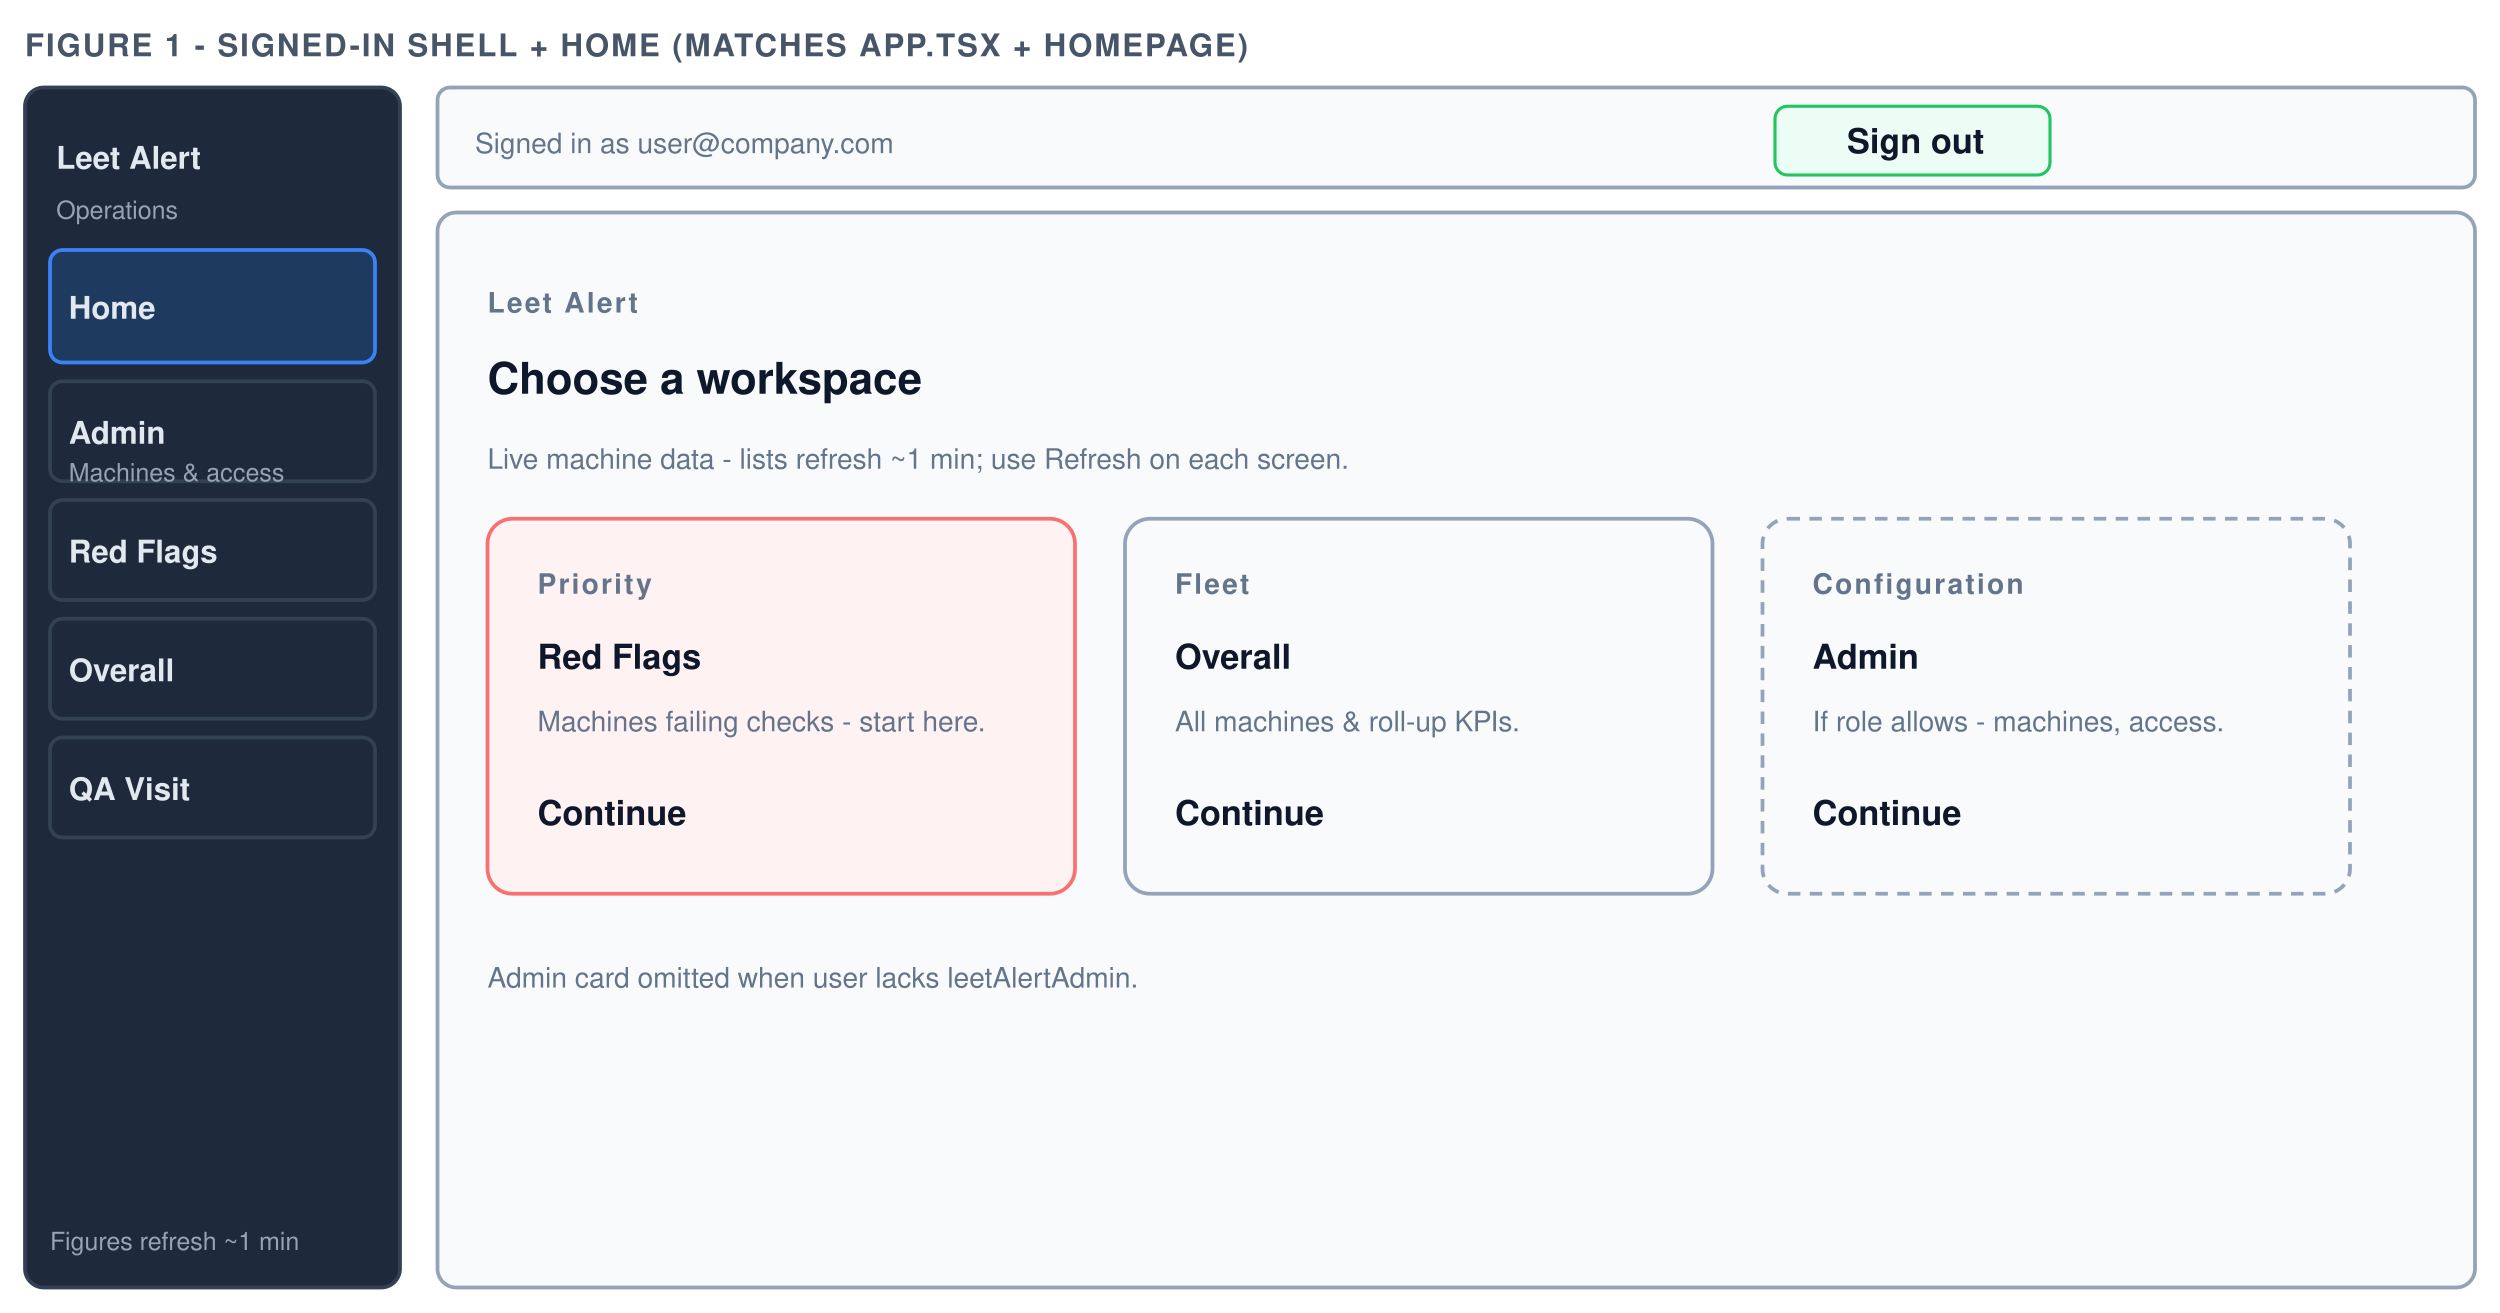
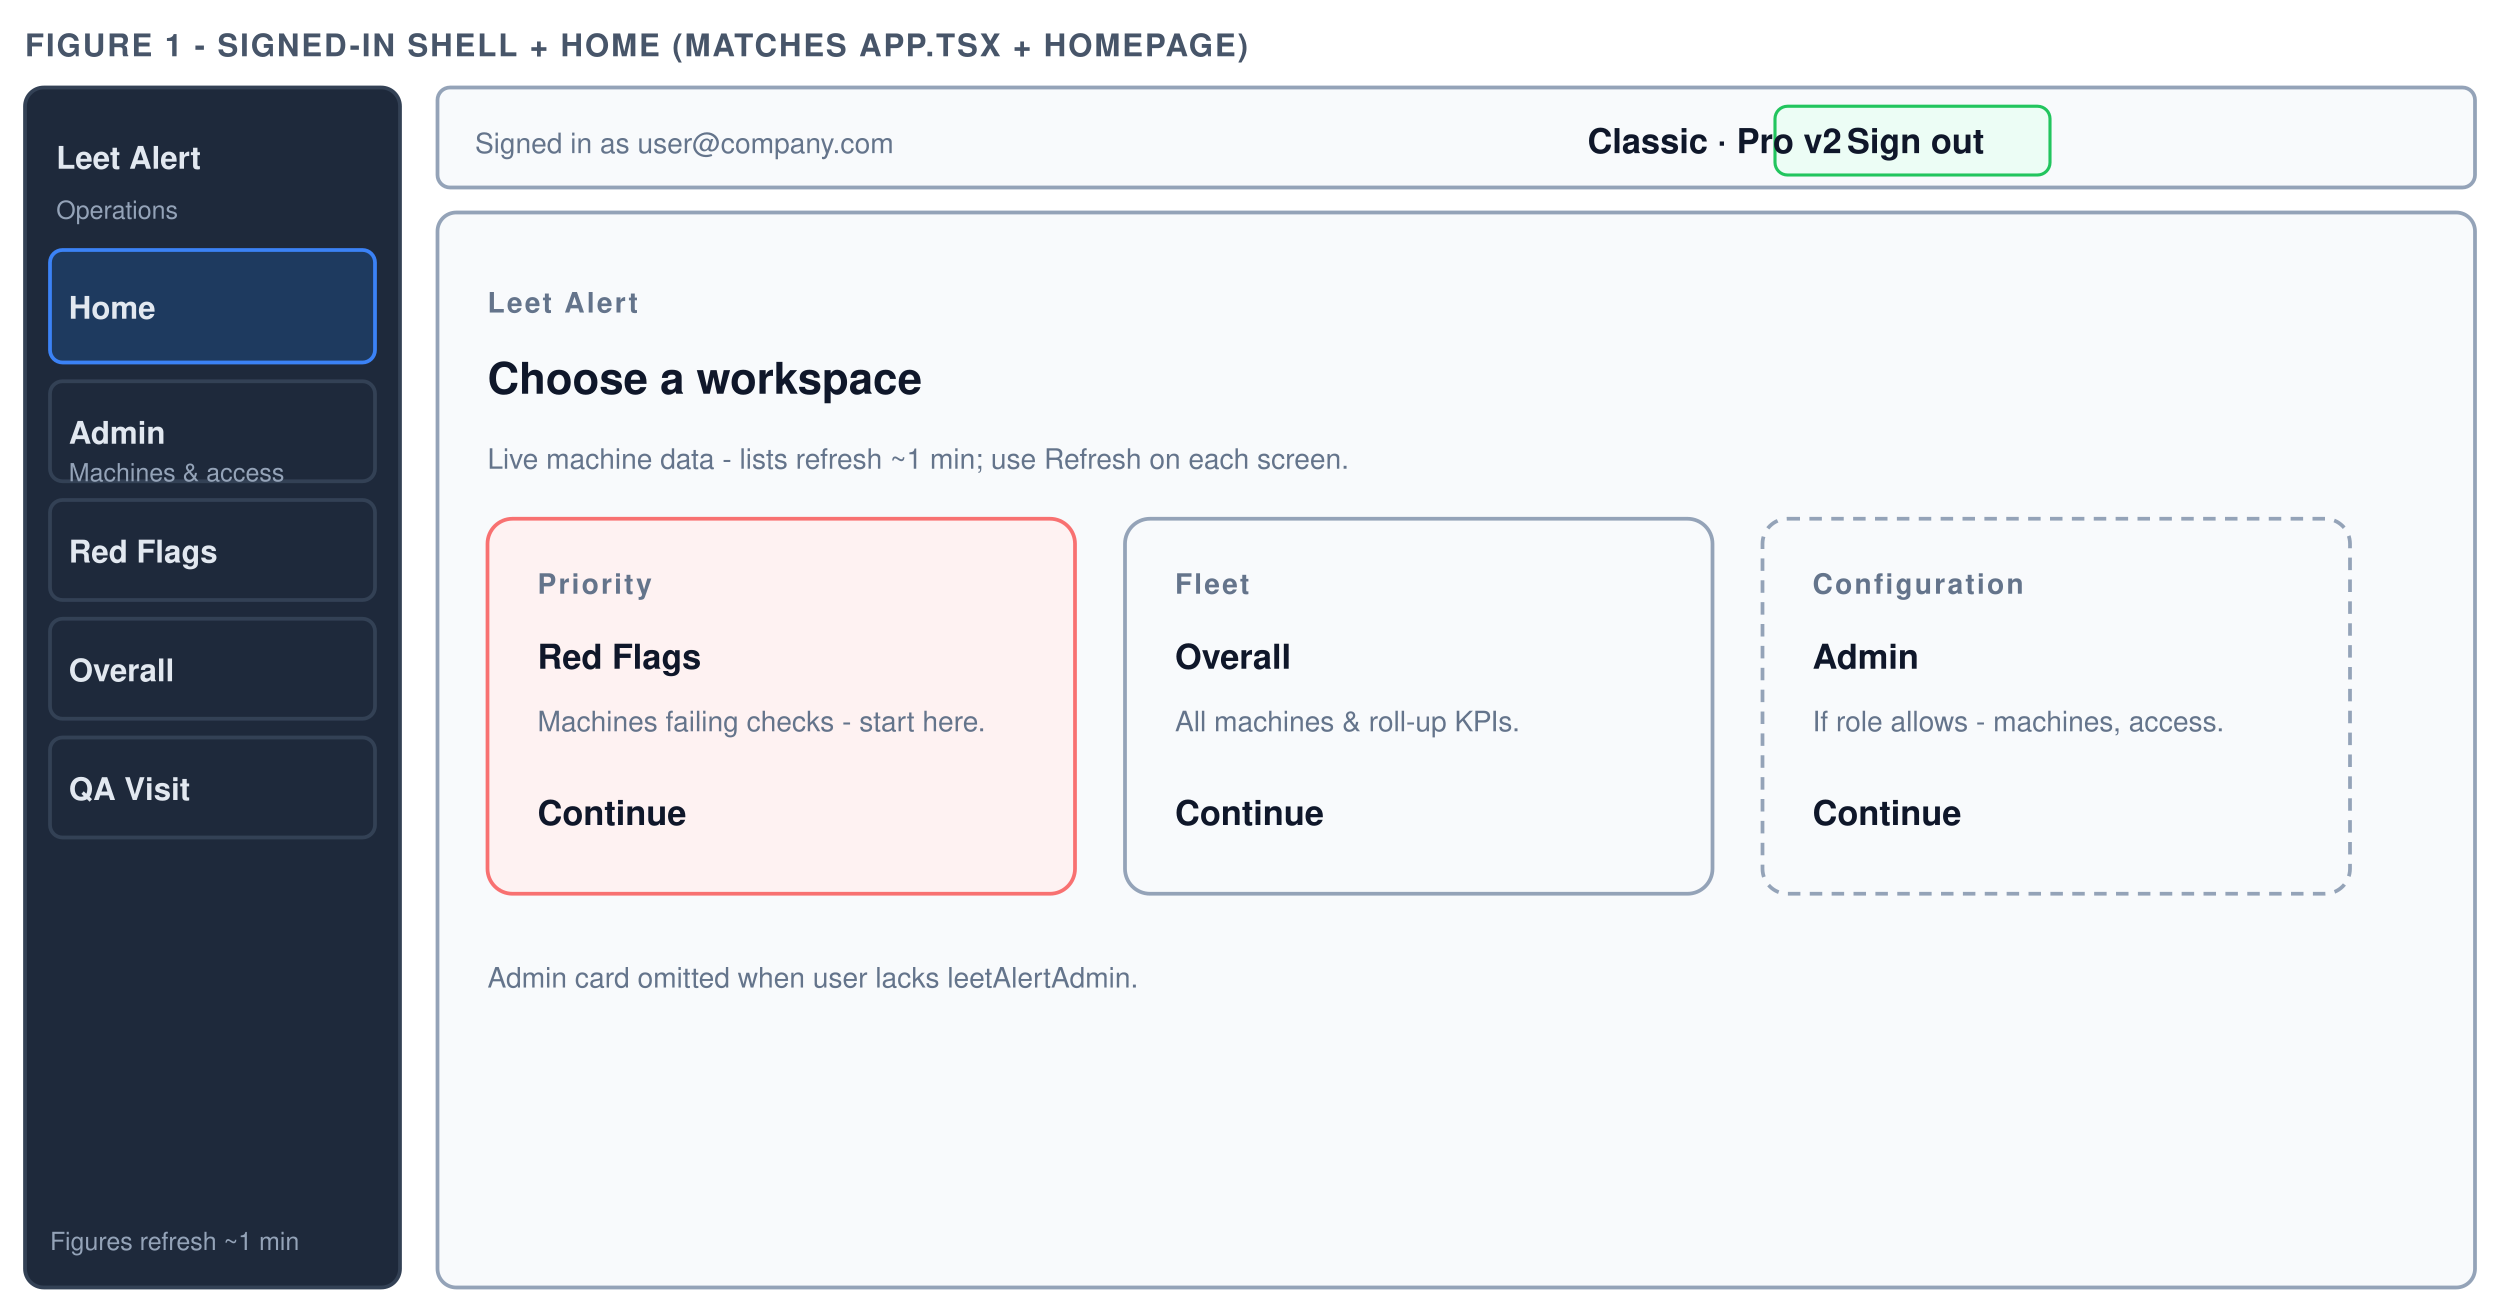
<svg xmlns="http://www.w3.org/2000/svg" width="800" height="420" viewBox="0 0 800 420" font-family="Segoe UI, Helvetica, Arial, sans-serif">
  <defs>
    <style>
      .box { fill: #1e293b; stroke: #334155; stroke-width: 1.2; }
      .boxHi { fill: #1e3a5f; stroke: #3b82f6; stroke-width: 1.2; }
      .boxMain { fill: #f8fafc; stroke: #94a3b8; stroke-width: 1.2; }
      .boxAccent { fill: #fef2f2; stroke: #f87171; stroke-width: 1.2; }
      .label { fill: #0f172a; font-size: 11px; font-weight: 600; }
      .labelInv { fill: #e2e8f0; font-size: 10px; font-weight: 600; }
      .hint { fill: #64748b; font-size: 9px; }
      .hintInv { fill: #94a3b8; font-size: 8px; }
      .title { fill: #0f172a; font-size: 14px; font-weight: 700; }
      .cap { fill: #475569; font-size: 10px; font-weight: 600; letter-spacing: 0.06em; }
      .kicker { fill: #64748b; font-size: 9px; font-weight: 600; text-transform: uppercase; letter-spacing: 0.08em; }
      .btn { fill: #ecfdf5; stroke: #22c55e; stroke-width: 1; }
    </style>
  </defs>
  <text x="8" y="18" class="cap">FIGURE 1 - SIGNED-IN SHELL + HOME (MATCHES APP.TSX + HOMEPAGE)</text>
  <g transform="translate(8, 28)">
    <rect class="box" x="0" y="0" width="120" height="384" rx="6" fill="#0f172a" />
    <text x="10" y="26" class="labelInv" font-size="12px">Leet Alert</text>
    <text x="10" y="42" class="hintInv">Operations</text>
    <rect class="boxHi" x="8" y="52" width="104" height="36" rx="4" />
    <text x="14" y="74" class="labelInv" font-size="9px">Home</text>
    <rect class="box" x="8" y="94" width="104" height="32" rx="4" />
    <text x="14" y="114" class="labelInv" font-size="9px">Admin</text>
    <text x="14" y="126" class="hintInv">Machines &amp; access</text>
    <rect class="box" x="8" y="132" width="104" height="32" rx="4" />
    <text x="14" y="152" class="labelInv" font-size="9px">Red Flags</text>
    <rect class="box" x="8" y="170" width="104" height="32" rx="4" />
    <text x="14" y="190" class="labelInv" font-size="9px">Overall</text>
    <rect class="box" x="8" y="208" width="104" height="32" rx="4" />
    <text x="14" y="228" class="labelInv" font-size="9px">QA Visit</text>
    <text x="8" y="372" class="hintInv">Figures refresh ~1 min</text>
    <rect class="boxMain" x="132" y="0" width="652" height="32" rx="4" />
    <text x="144" y="21" class="hint">Signed in as user@company.com</text>
    <rect class="btn" x="560" y="6" width="88" height="22" rx="4" />
+     <text x="500" y="21" class="label" font-size="9px">Classic · Pro v2</text>
    <text x="583" y="21" class="label" font-size="9px">Sign out</text>
    <rect class="boxMain" x="132" y="40" width="652" height="344" rx="6" />
    <text x="148" y="72" class="kicker">Leet Alert</text>
    <text x="148" y="98" class="title">Choose a workspace</text>
    <text x="148" y="122" class="hint" font-size="9px">Live machine data - lists refresh ~1 min; use Refresh on each screen.</text>
    <rect class="boxAccent" x="148" y="138" width="188" height="120" rx="8" />
    <text x="164" y="162" class="kicker">Priority</text>
    <text x="164" y="186" class="label" font-size="12px">Red Flags</text>
    <text x="164" y="206" class="hint" font-size="8px">Machines failing checks - start here.</text>
    <text x="164" y="236" class="label" font-size="9px" fill="#b91c1c">Continue</text>
    <rect class="boxMain" x="352" y="138" width="188" height="120" rx="8" />
    <text x="368" y="162" class="kicker">Fleet</text>
    <text x="368" y="186" class="label" font-size="12px">Overall</text>
    <text x="368" y="206" class="hint" font-size="8px">All machines &amp; roll-up KPIs.</text>
    <text x="368" y="236" class="label" font-size="9px">Continue</text>
    <rect class="boxMain" x="556" y="138" width="188" height="120" rx="8" stroke-dasharray="4 3" />
    <text x="572" y="162" class="kicker">Configuration</text>
    <text x="572" y="186" class="label" font-size="12px">Admin</text>
    <text x="572" y="206" class="hint" font-size="8px">If role allows - machines, access.</text>
    <text x="572" y="236" class="label" font-size="9px">Continue</text>
    <text x="148" y="288" class="hint" font-size="8px">Admin card omitted when user lacks leetAlertAdmin.</text>
  </g>
</svg>
